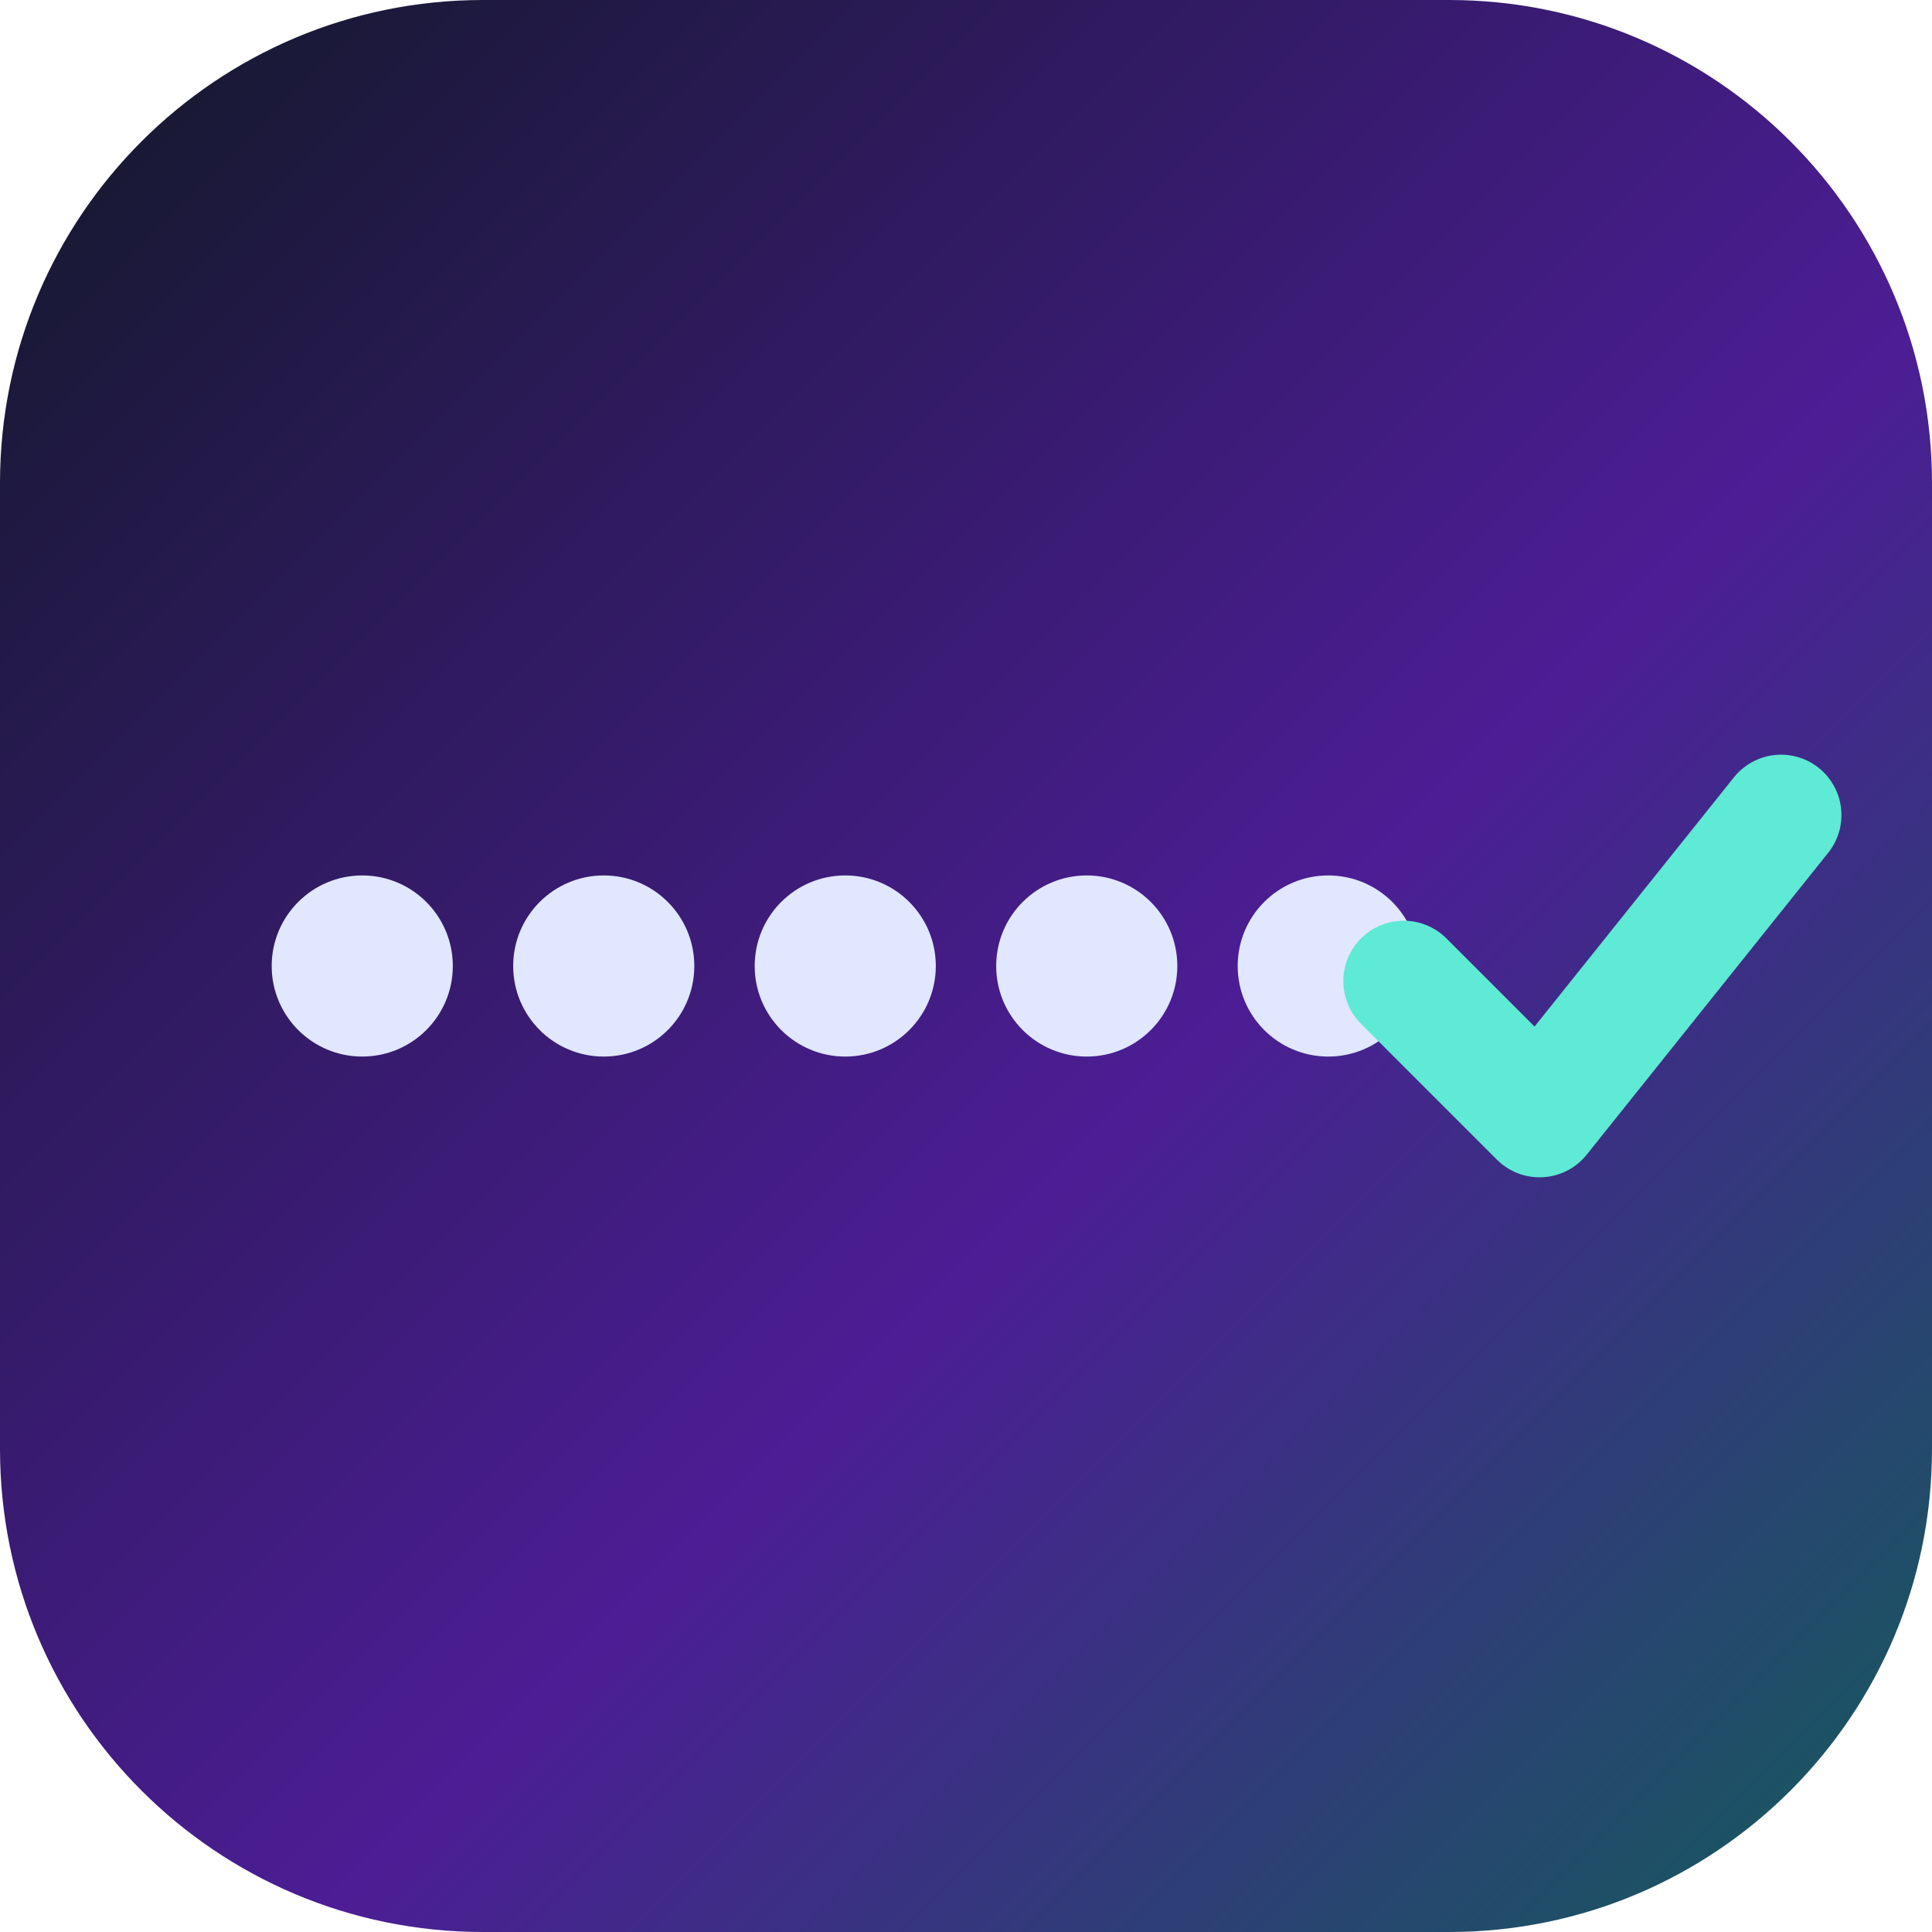
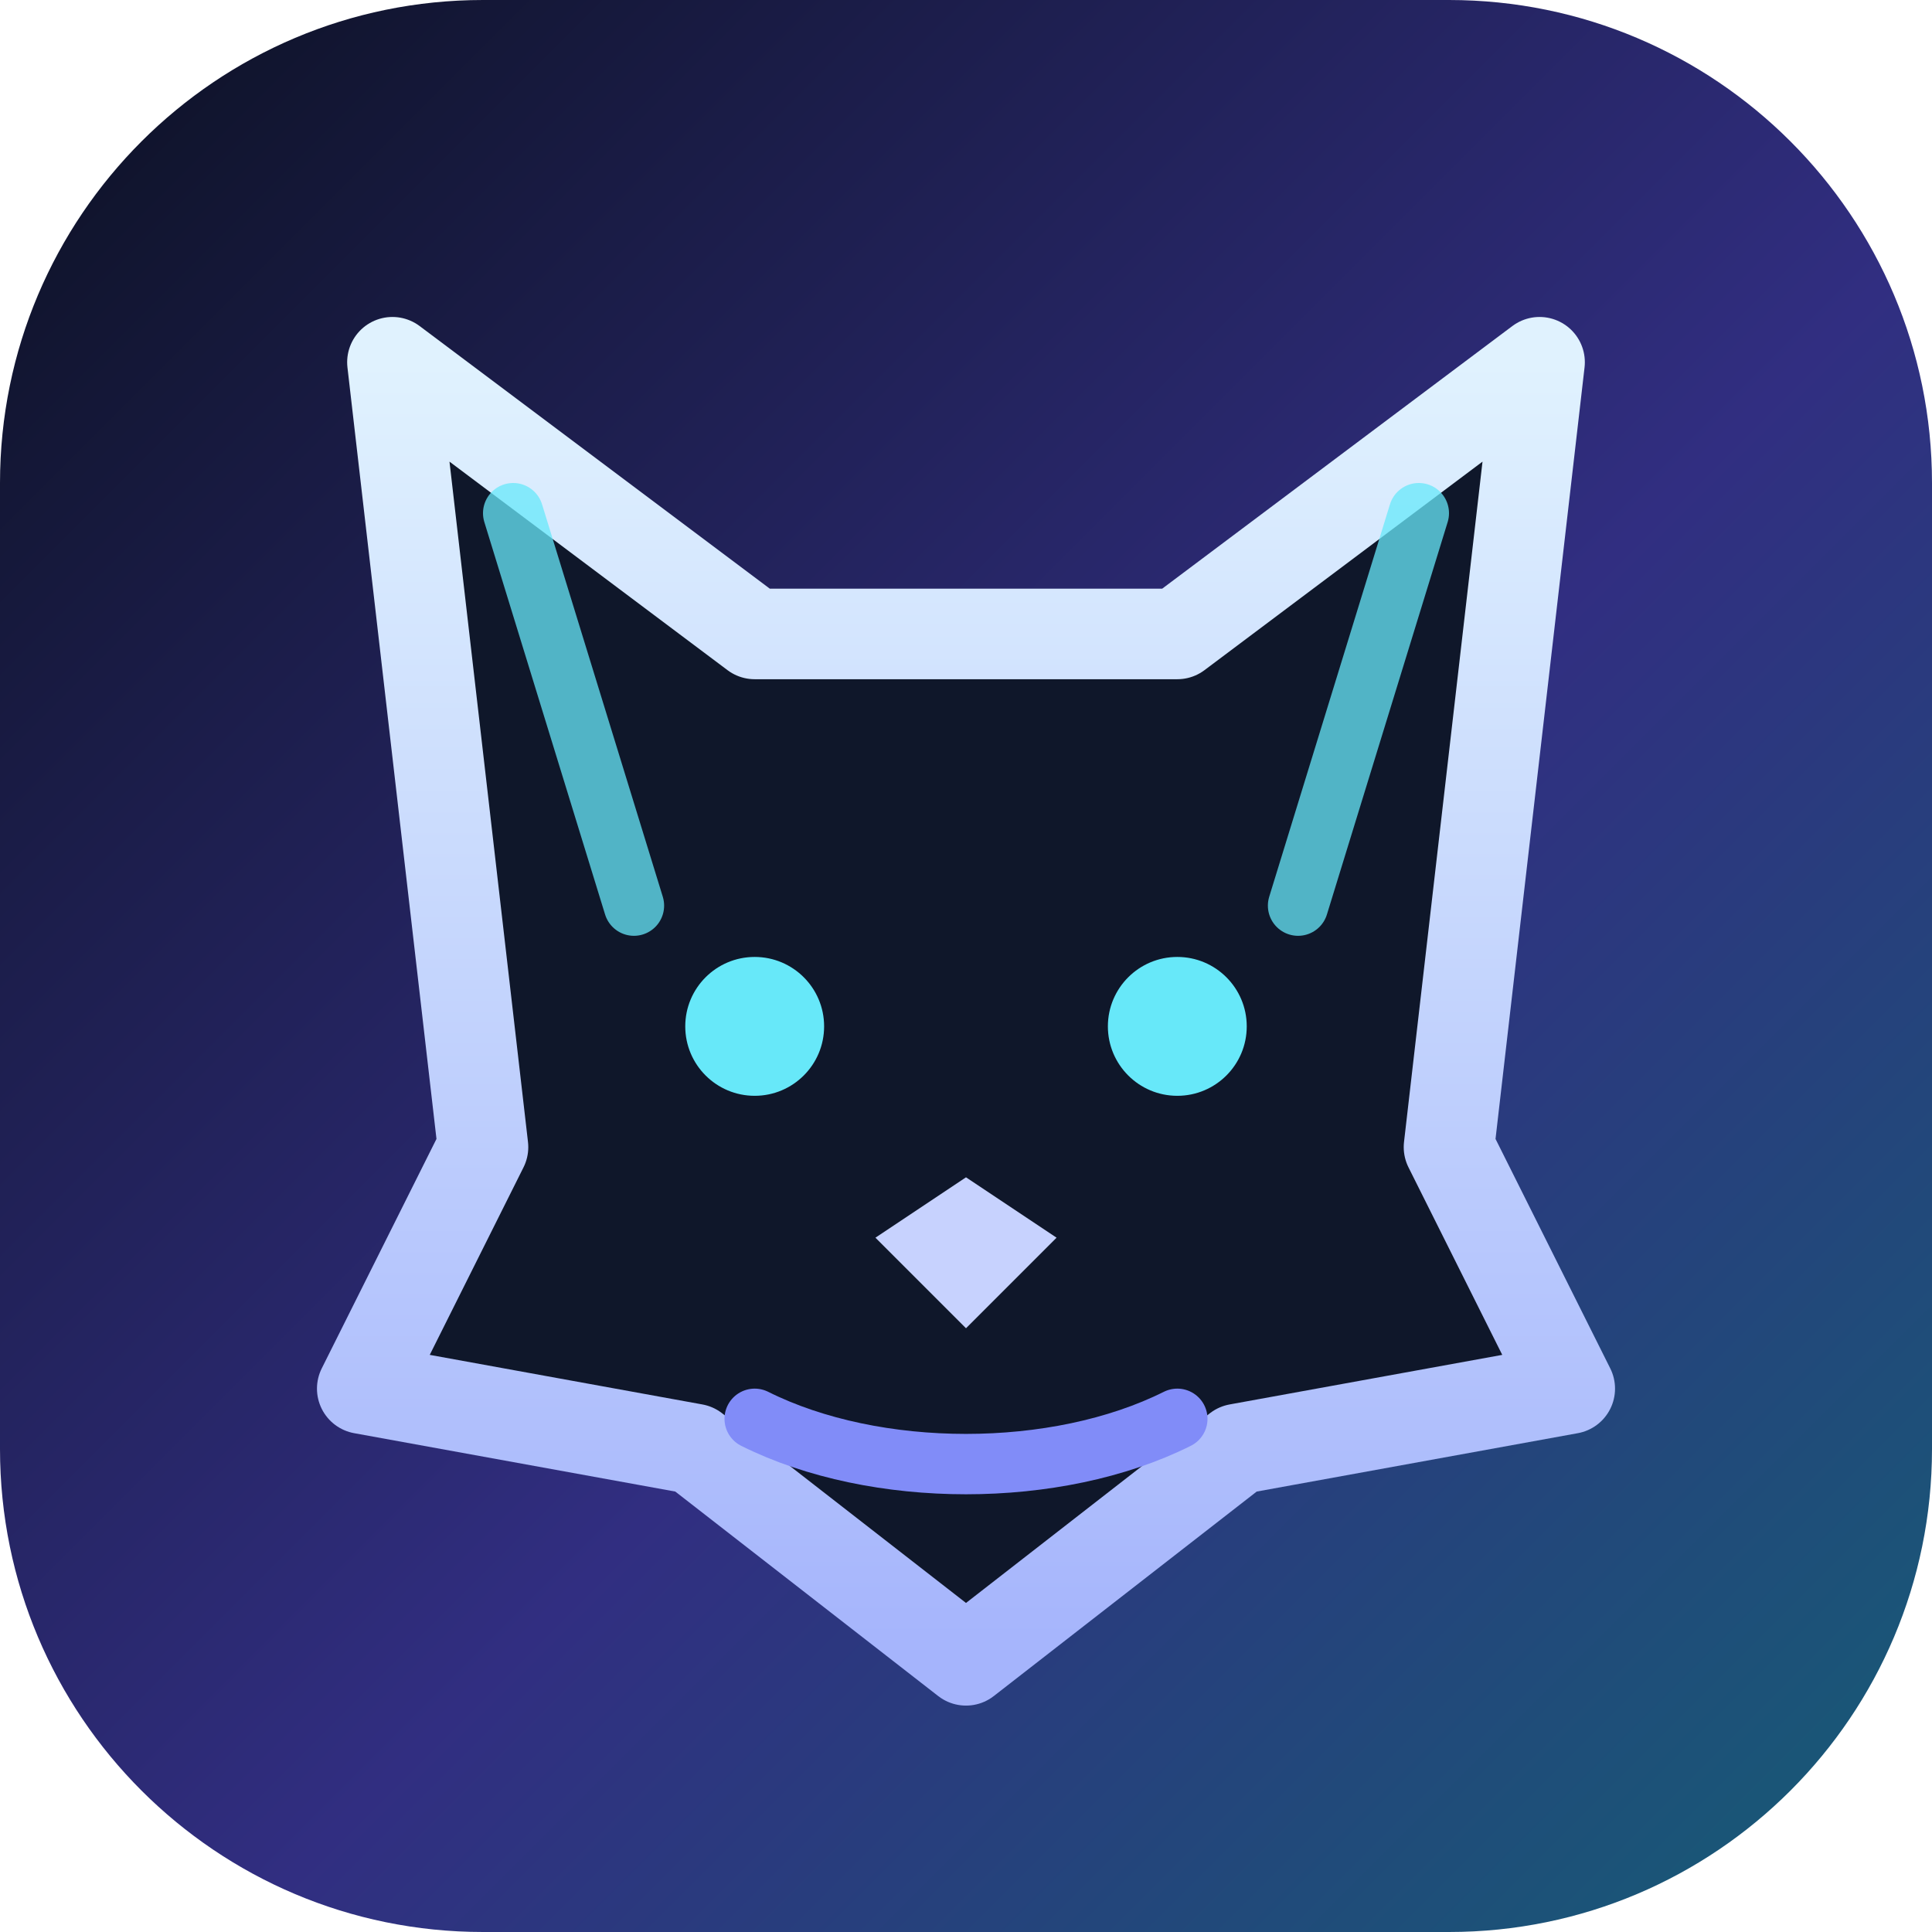
<svg xmlns="http://www.w3.org/2000/svg" viewBox="0 0 64 64" role="img" aria-labelledby="title desc">
  <defs>
    <linearGradient id="bg" x1="0" y1="0" x2="1" y2="1">
-       <stop offset="0" stop-color="#111827" />
-       <stop offset="0.58" stop-color="#4c1d95" />
-       <stop offset="1" stop-color="#115e59" />
+       <stop offset="0" stop-color="#0b1020" />
+       <stop offset="0.56" stop-color="#312e81" />
+       <stop offset="1" stop-color="#155e75" />
    </linearGradient>
-     <linearGradient id="trail" x1="0" y1="0" x2="1" y2="0">
-       <stop offset="0" stop-color="#818cf8" />
-       <stop offset="1" stop-color="#c4b5fd" />
+     <linearGradient id="fur" x1="0" y1="0" x2="0" y2="1">
+       <stop offset="0" stop-color="#e0f2fe" />
+       <stop offset="1" stop-color="#a5b4fc" />
    </linearGradient>
  </defs>
  <rect width="64" height="64" rx="16" fill="url(#bg)" />
-   <path d="M11 32h33" fill="none" stroke="url(#trail)" stroke-width="3" stroke-linecap="round" opacity=".8" />
-   <g fill="#e0e7ff">
-     <circle cx="12" cy="32" r="3" />
-     <circle cx="20" cy="32" r="3" />
-     <circle cx="28" cy="32" r="3" />
-     <circle cx="36" cy="32" r="3" />
-     <circle cx="44" cy="32" r="3" />
-   </g>
-   <path d="m46.5 32.5 4.5 4.5 8-10" fill="none" stroke="#5eead4" stroke-width="4" stroke-linecap="round" stroke-linejoin="round" />
+   <path d="m13 12 12 9h14l12-9-3 26 4 8-11 2-9 7-9-7-11-2 4-8Z" fill="#0f172a" stroke="url(#fur)" stroke-width="3" stroke-linejoin="round" />
+   <path d="m17 17 4 13m26-13-4 13" fill="none" stroke="#67e8f9" stroke-width="2" stroke-linecap="round" opacity=".75" />
+   <circle cx="25" cy="34" r="2.3" fill="#67e8f9" />
+   <circle cx="39" cy="34" r="2.3" fill="#67e8f9" />
+   <path d="m29 41 3-2 3 2-3 3Z" fill="#c7d2fe" />
+   <path d="M25 47c4 2 10 2 14 0" fill="none" stroke="#818cf8" stroke-width="2" stroke-linecap="round" />
</svg>
